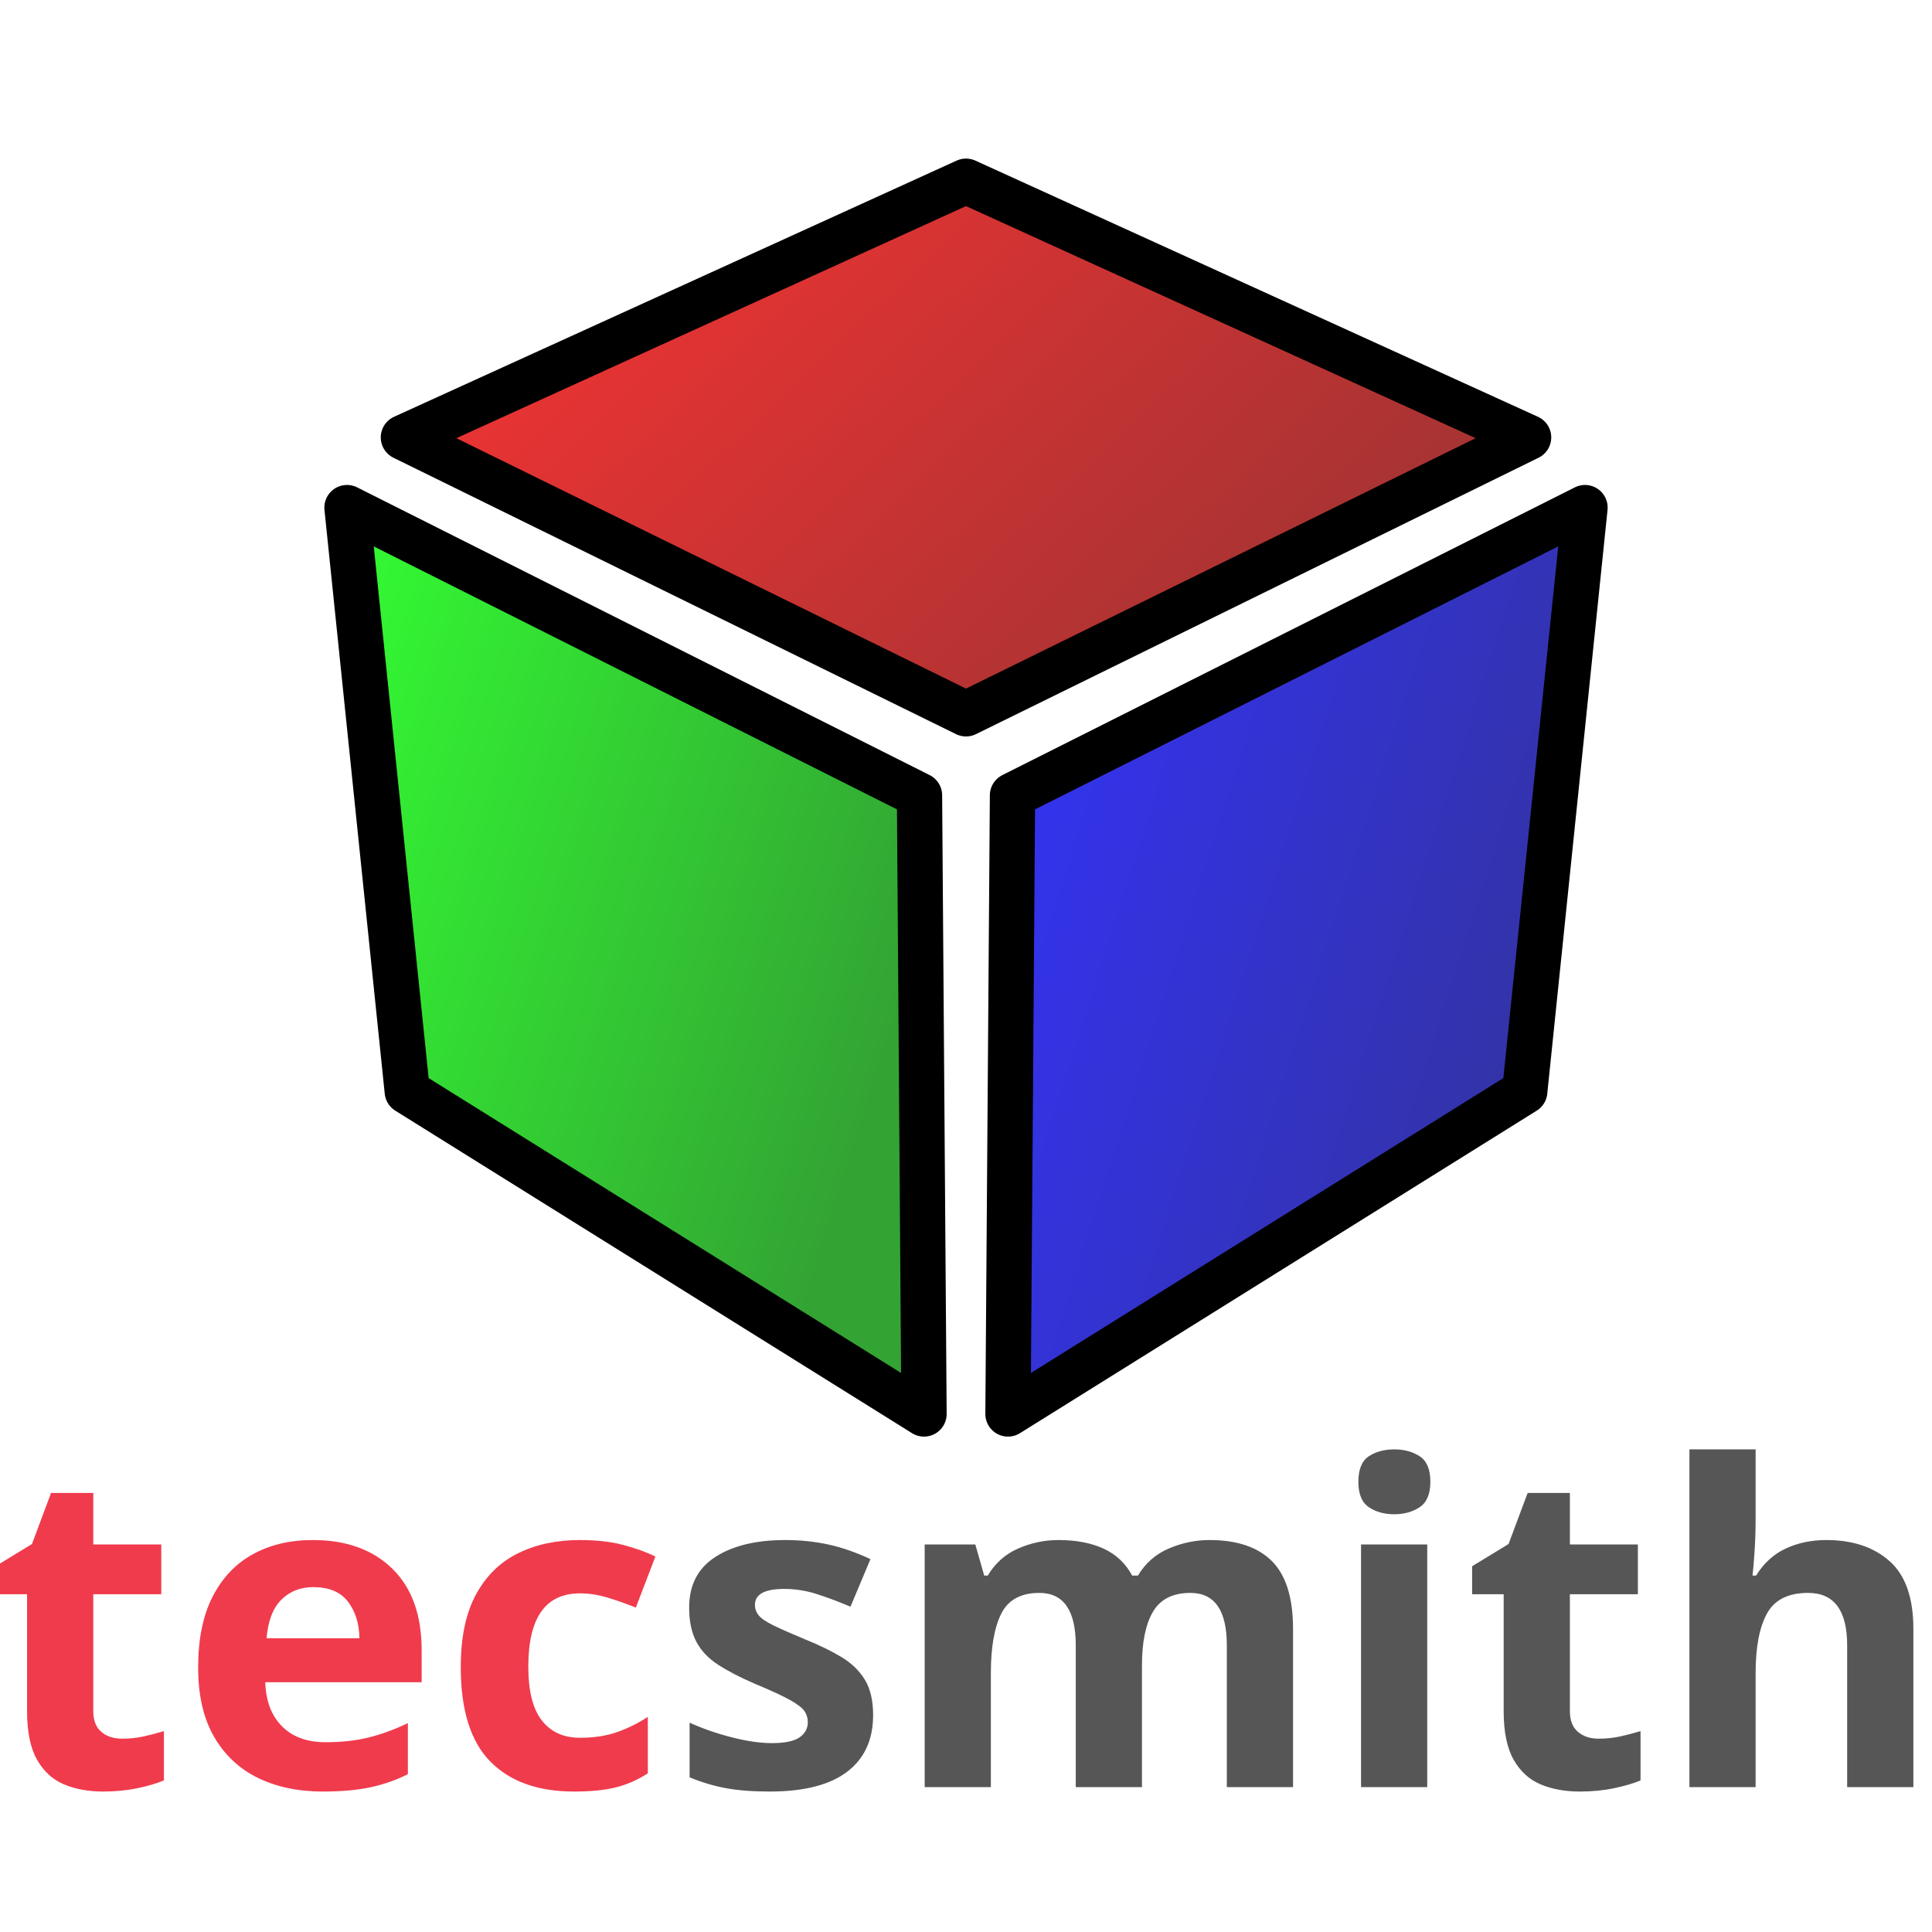
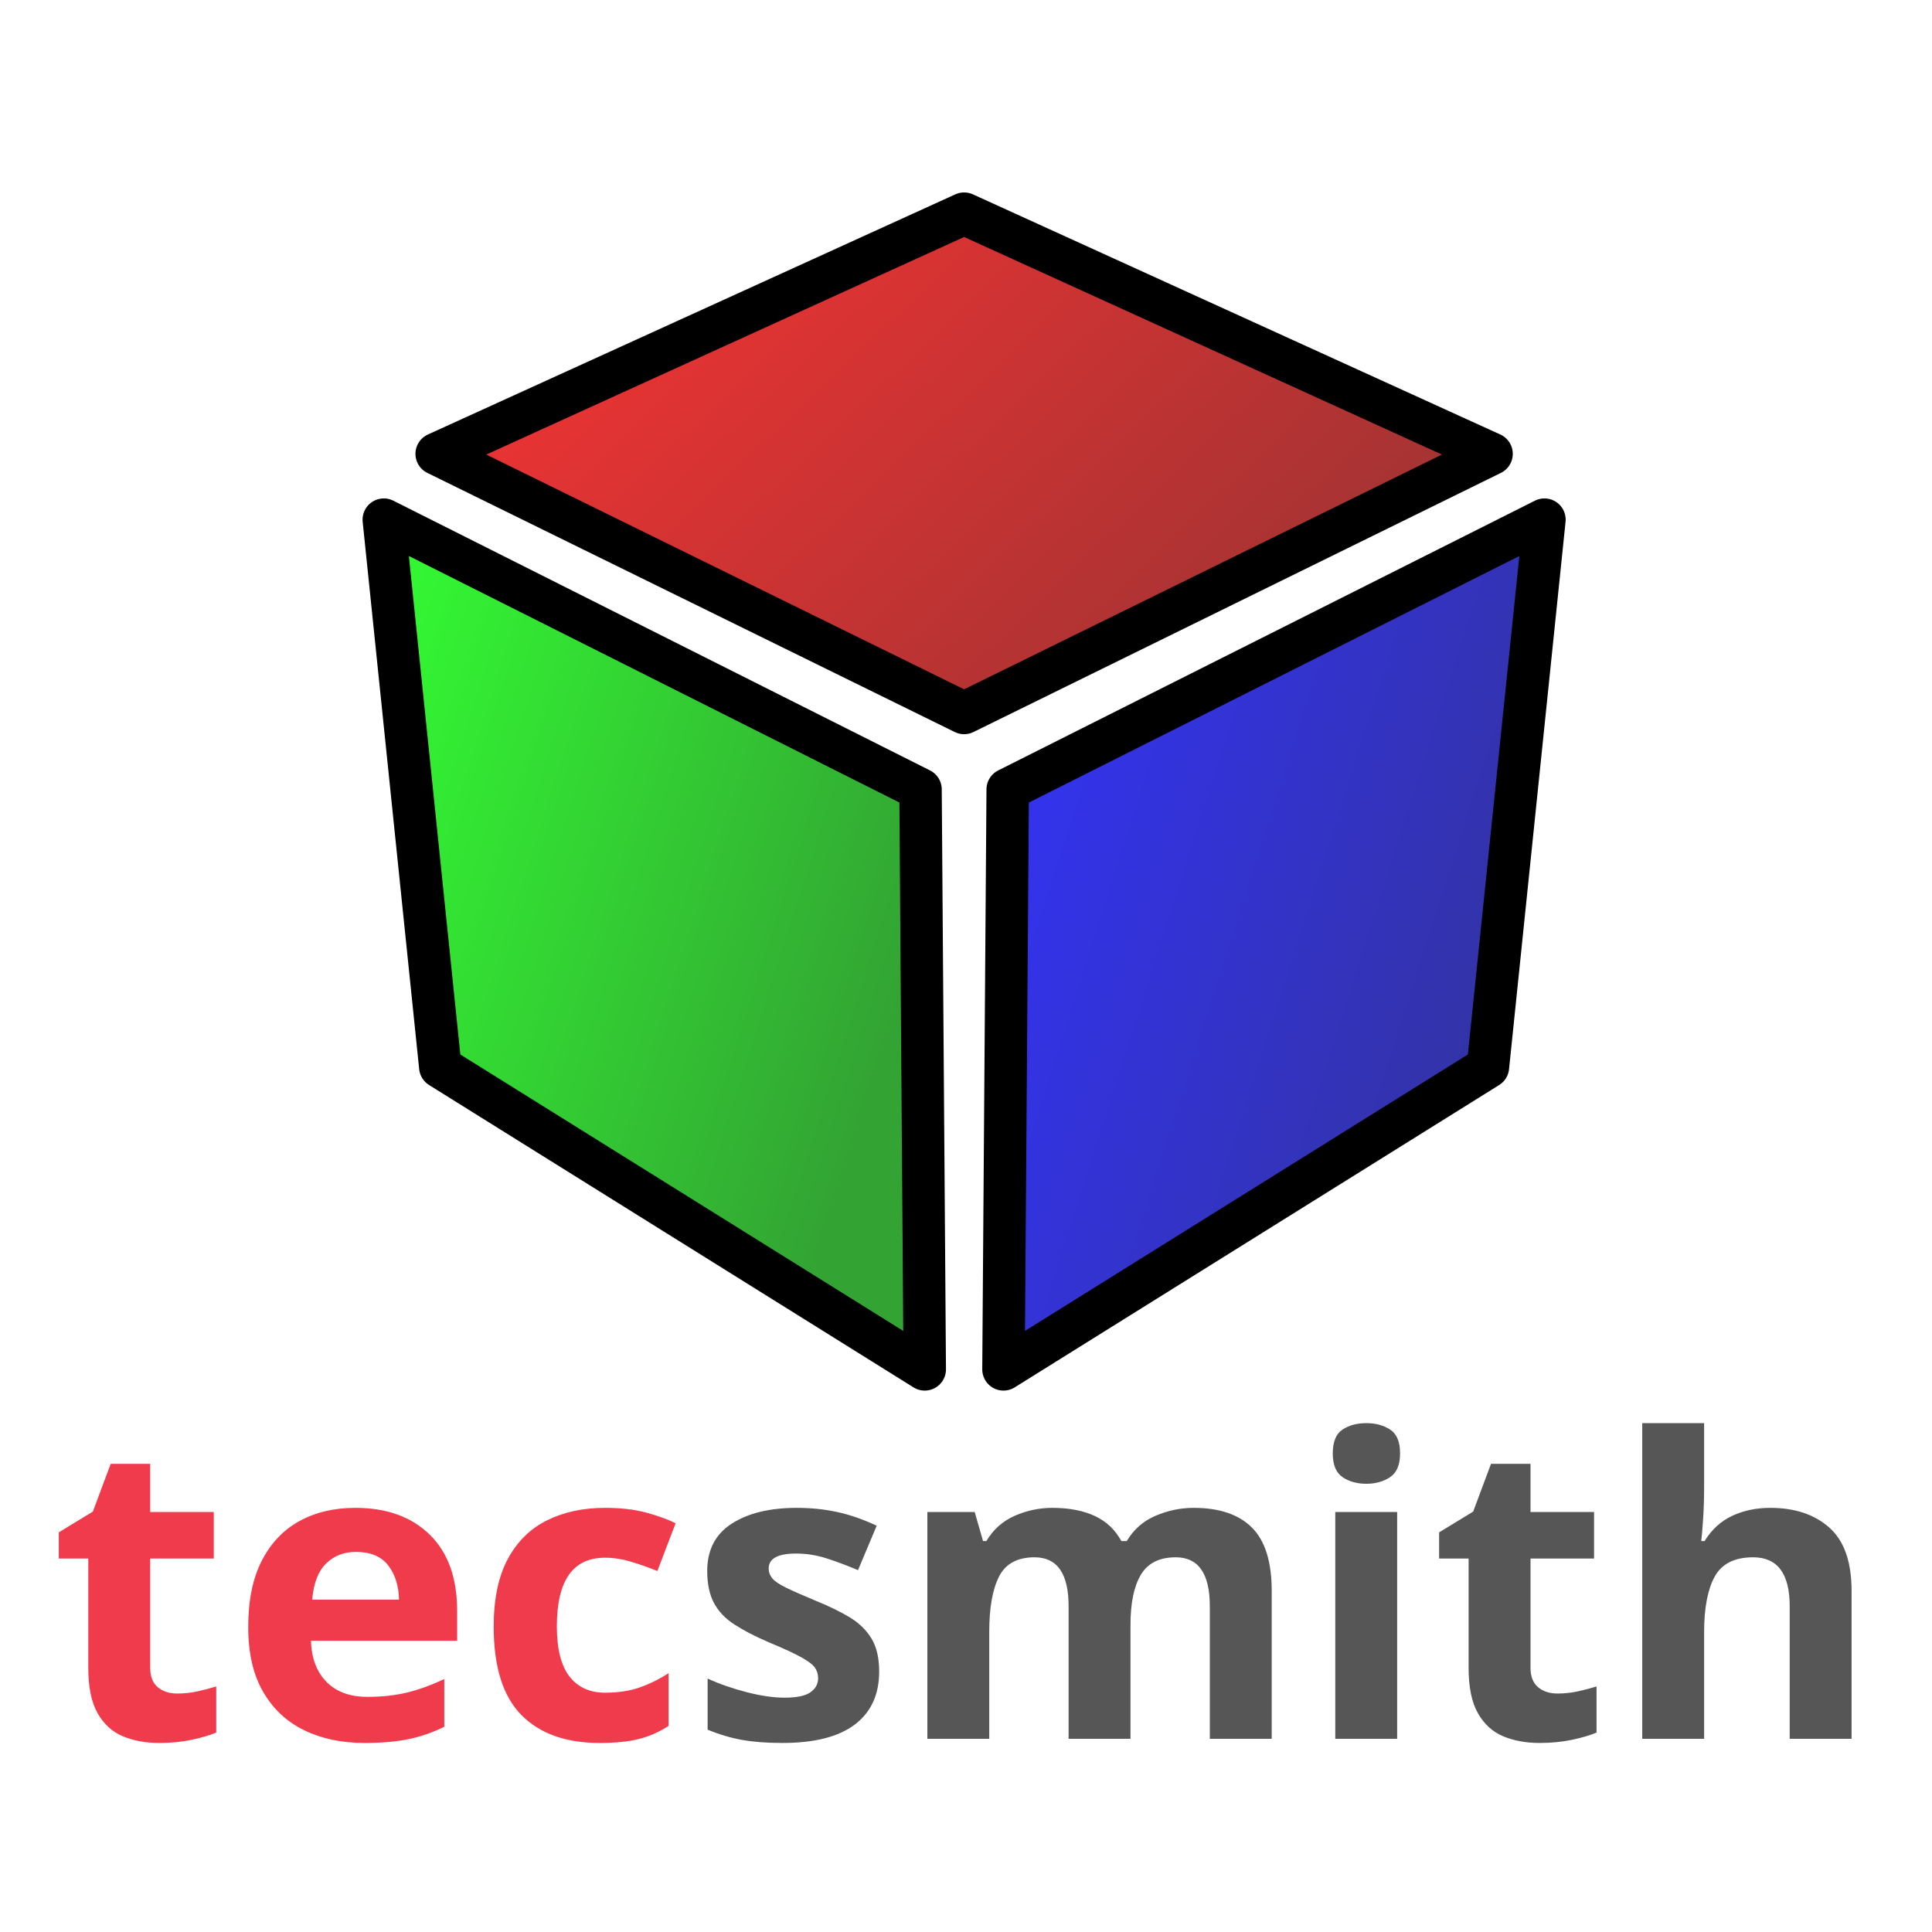
- <svg xmlns="http://www.w3.org/2000/svg" version="1.1" width="1536" height="1536">
+ <svg xmlns="http://www.w3.org/2000/svg" version="1.1" width="1024" height="1024">
  <defs>
    <linearGradient id="grad-red" x1="0%" y1="0%" x2="100%" y2="50%">
      <stop offset="0%" style="stop-color: #fb0000; stop-opacity: 0.8" />
      <stop offset="100%" style="stop-color: #8c0000; stop-opacity: 0.8" />
    </linearGradient>
    <linearGradient id="grad-green" x1="0%" y1="0%" x2="100%" y2="50%">
      <stop offset="0%" style="stop-color: #00fb00; stop-opacity: 0.8" />
      <stop offset="100%" style="stop-color: #008c00; stop-opacity: 0.8" />
    </linearGradient>
    <linearGradient id="grad-blue" x1="0%" y1="0%" x2="100%" y2="50%">
      <stop offset="0%" style="stop-color: #0000fb; stop-opacity: 0.8" />
      <stop offset="100%" style="stop-color: #00008c; stop-opacity: 0.8" />
    </linearGradient>
  </defs>
-   <path stroke="#000" stroke-width="36" fill="url(#grad-red)" d="M 768 567.501 L 1215.283 347.75 L 768 144.077 L 320.717 347.75 Z" stroke-linecap="round" stroke-linejoin="round" />
-   <path stroke="#000" stroke-width="36" fill="url(#grad-green)" d="M 731.034 632.32 L 275.866 403.558 L 323.789 867.738 L 734.618 1124.147 Z" stroke-linecap="round" stroke-linejoin="round" />
-   <path stroke="#000" stroke-width="36" fill="url(#grad-blue)" d="M 804.966 632.32 L 1260.134 403.558 L 1212.211 867.738 L 801.382 1124.147 Z" stroke-linecap="round" stroke-linejoin="round" />
-   <text x="768" y="1420.8" text-anchor="middle" fill="#f03b4d" fill-opacity="1" font-size="353.28" font-family="Ubuntu" font-weight="bold">tec<tspan fill="#565656">smith</tspan>
+   <path stroke="#000" stroke-width="22.5" fill="url(#grad-red)" d="M 511 377.888 L 790.552 240.544 L 511 113.248 L 231.448 240.544 Z" stroke-linecap="round" stroke-linejoin="round" />
+   <path stroke="#000" stroke-width="22.5" fill="url(#grad-green)" d="M 487.896 418.4 L 203.416 275.424 L 233.368 565.536 L 490.136 725.792 Z" stroke-linecap="round" stroke-linejoin="round" />
+   <path stroke="#000" stroke-width="22.5" fill="url(#grad-blue)" d="M 534.104 418.4 L 818.584 275.424 L 788.632 565.536 L 531.864 725.792 Z" stroke-linecap="round" stroke-linejoin="round" />
+   <text x="512" y="921.6" text-anchor="middle" fill="#f03b4d" fill-opacity="1" font-size="220.16" font-family="Ubuntu" font-weight="bold">tec<tspan fill="#565656">smith</tspan>
  </text>
</svg>
